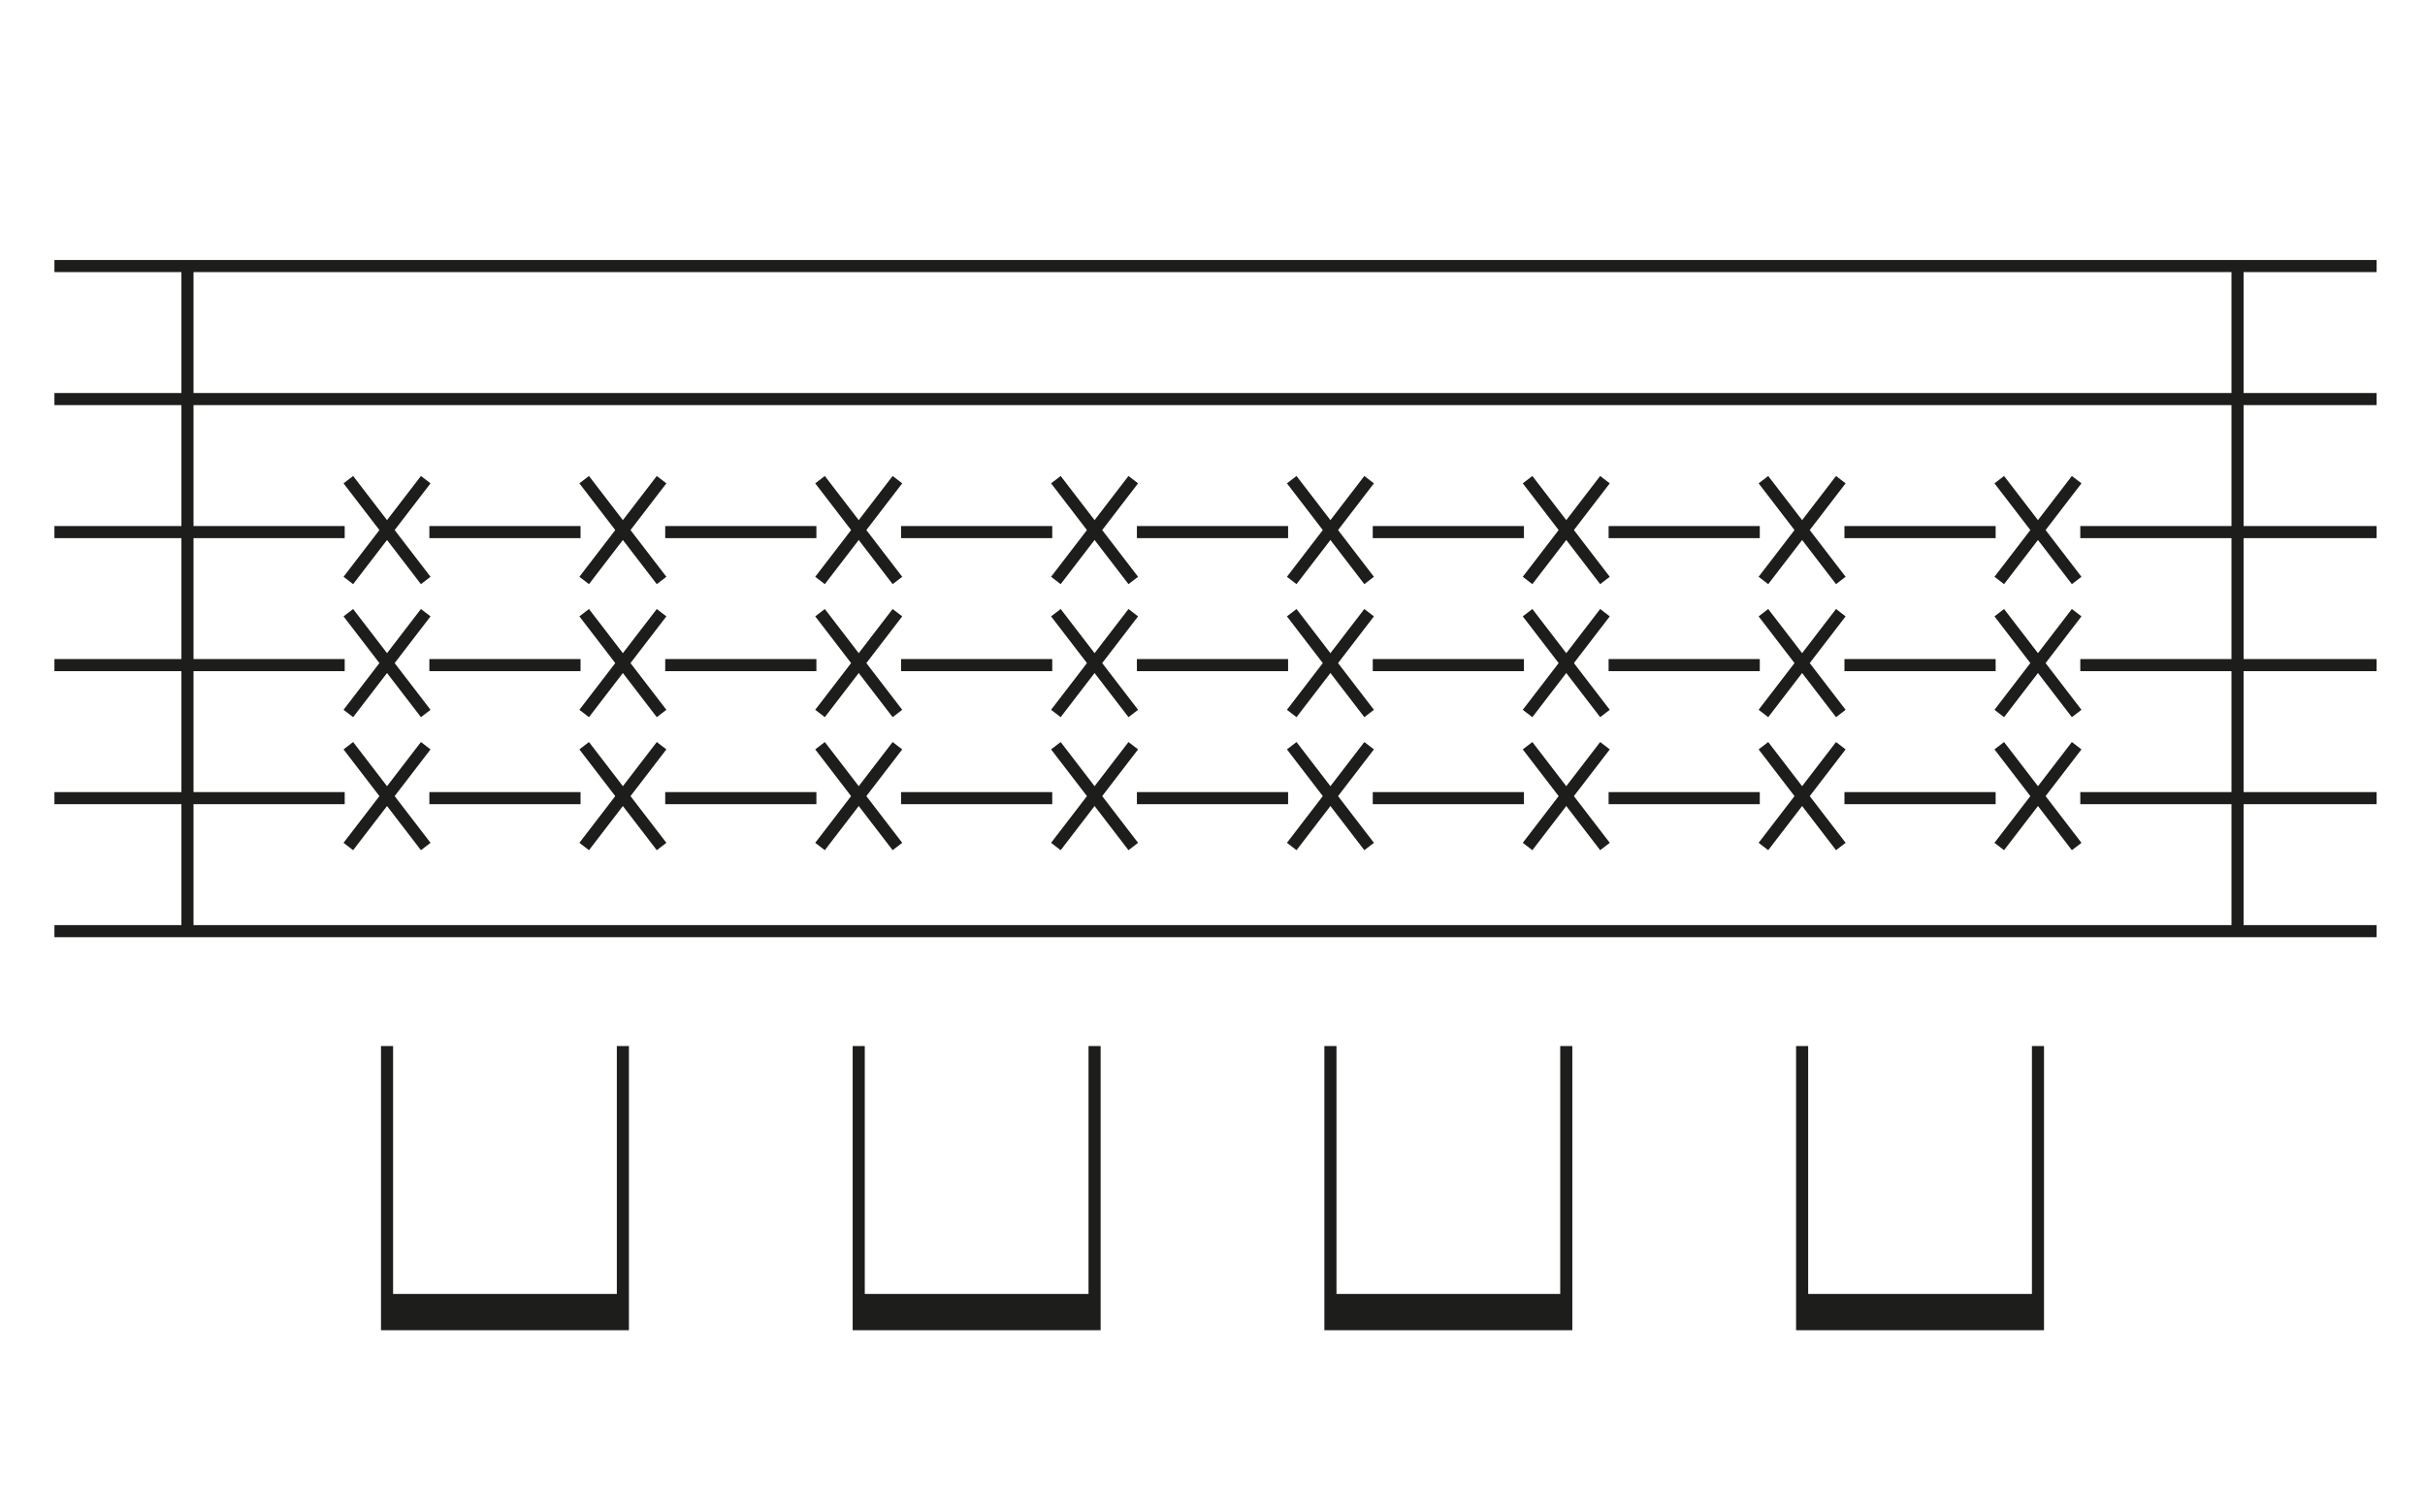
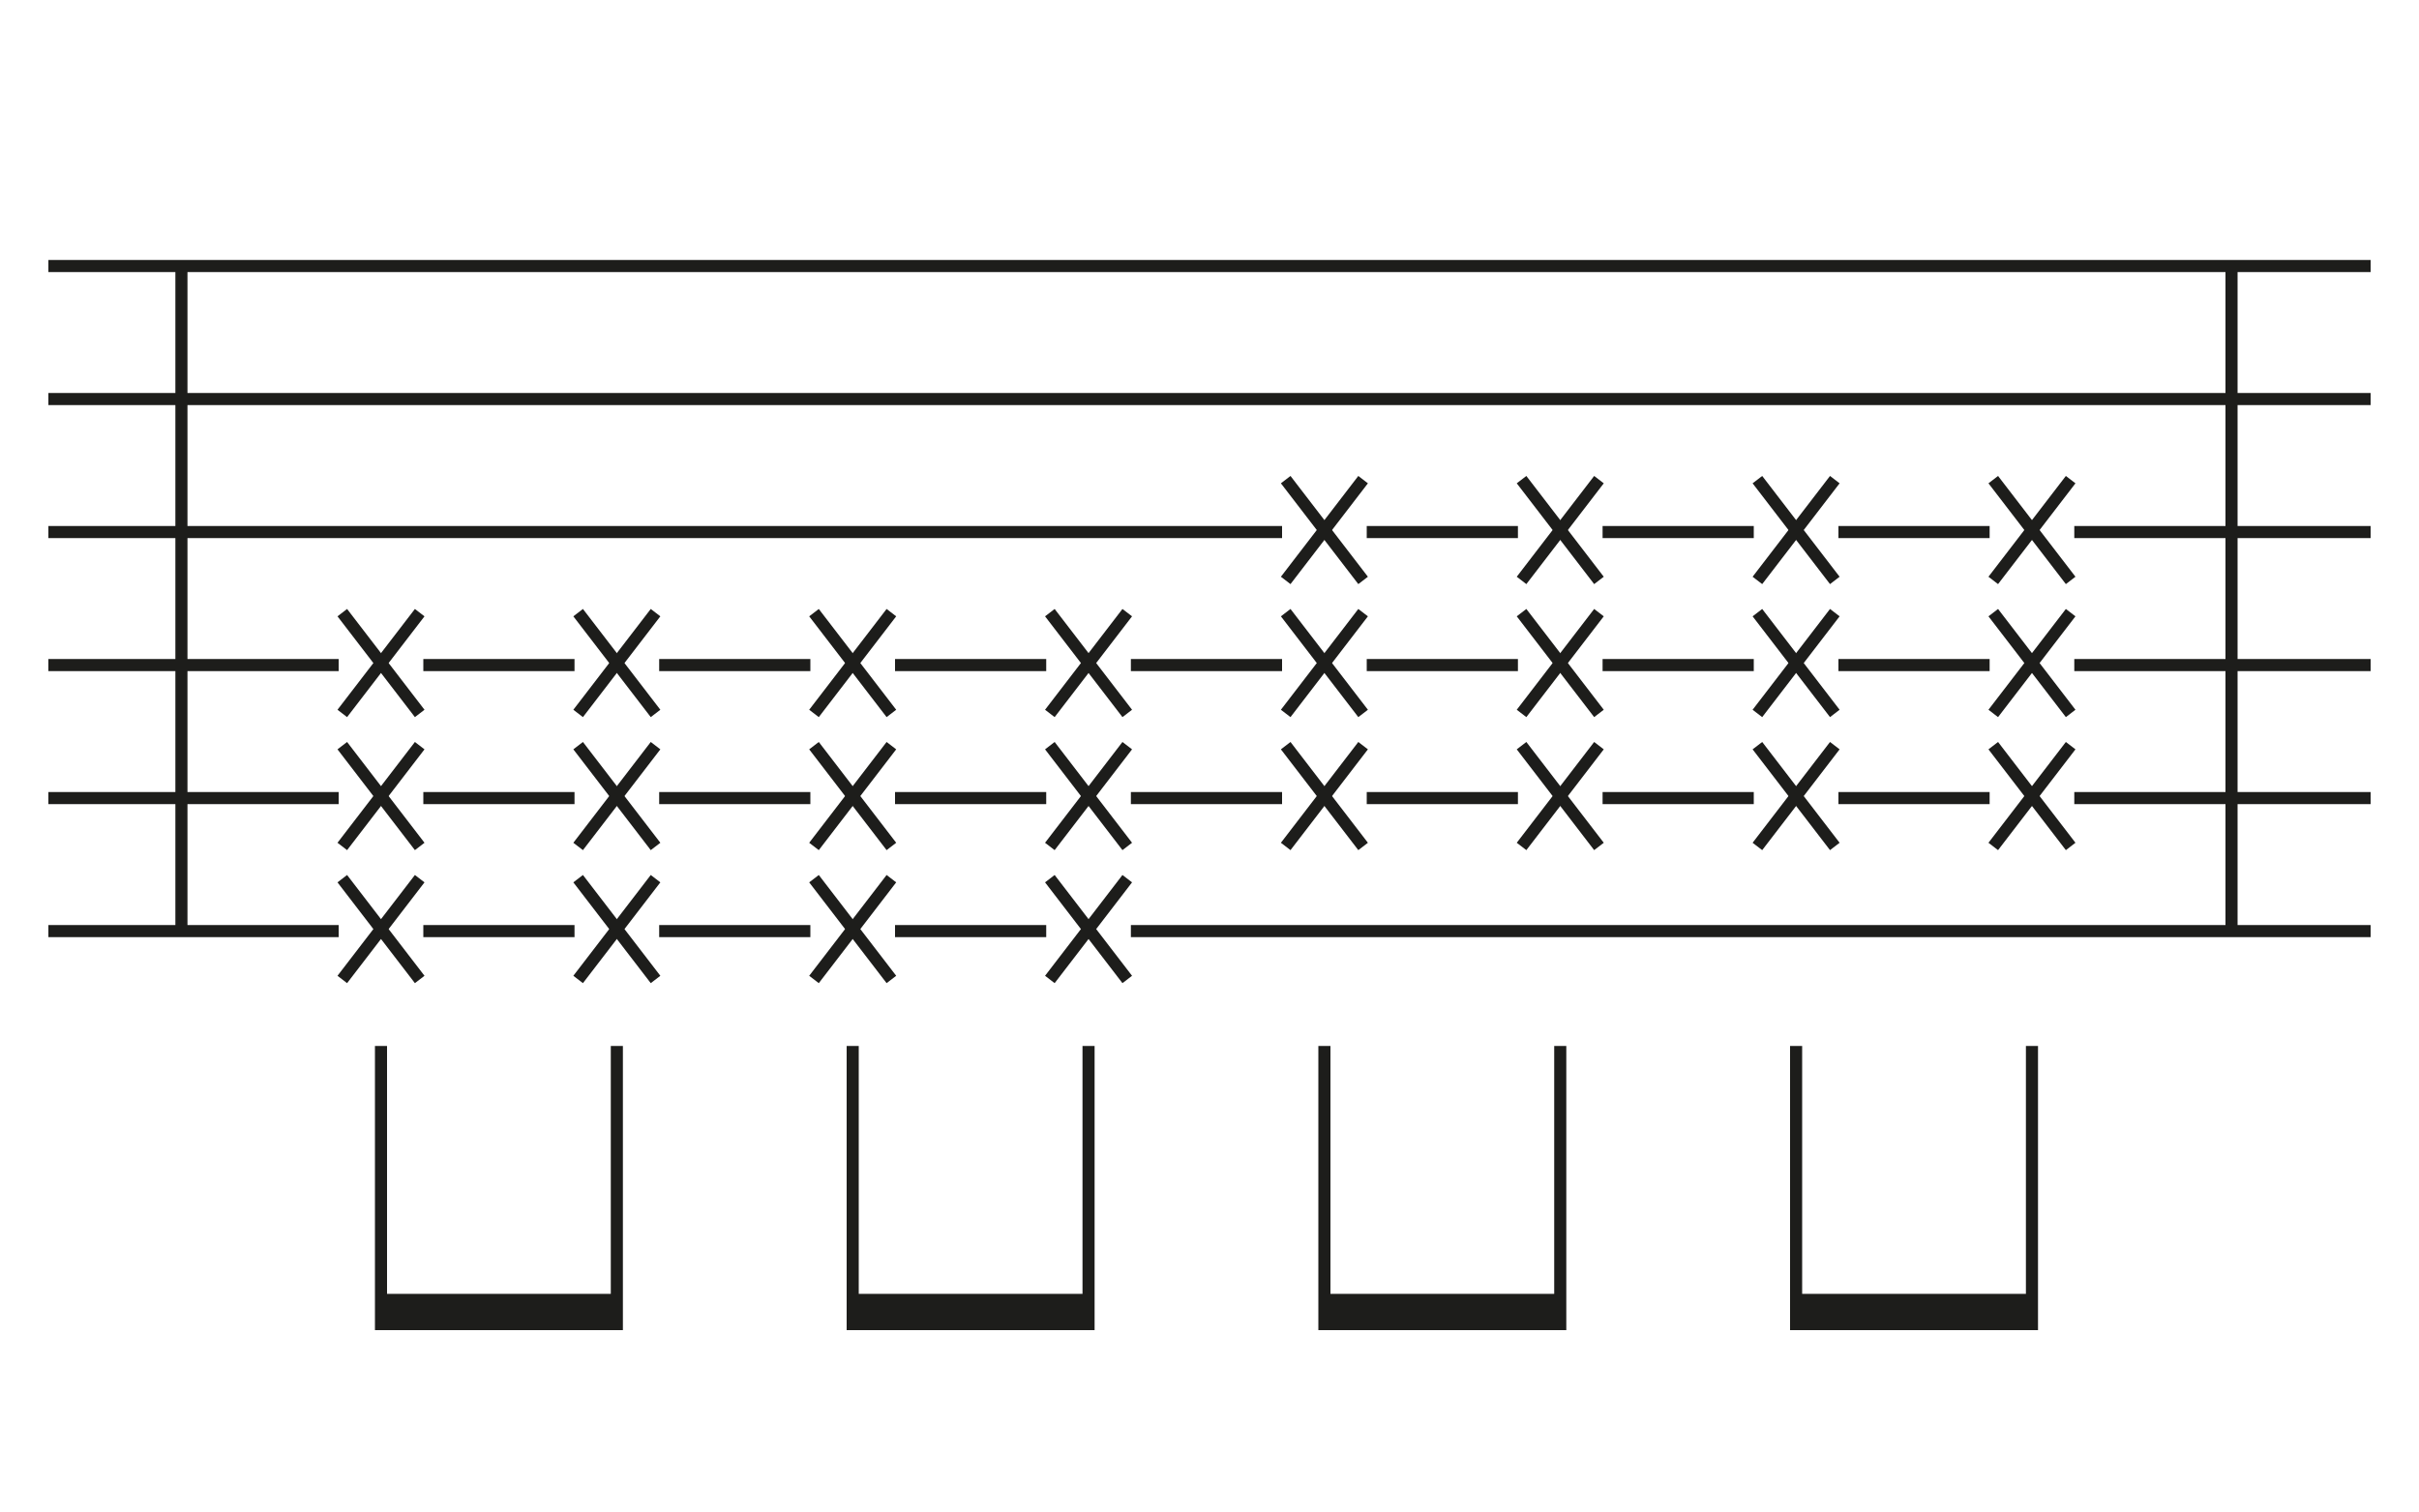
- <svg xmlns="http://www.w3.org/2000/svg" id="Layer_1" data-name="Layer 1" width="401" height="250" viewBox="0 0 401 250">
+ <svg xmlns="http://www.w3.org/2000/svg" id="Layer_1" data-name="Layer 1" viewBox="0 0 400 250">
  <defs>
    <style>.cls-1{fill:none;stroke:#1d1d1b;stroke-width:2px;}.cls-2{fill:#1d1d1b;}</style>
  </defs>
-   <line class="cls-1" x1="9" y1="44" x2="393" y2="44" />
-   <line class="cls-1" x1="9" y1="66" x2="393" y2="66" />
-   <line class="cls-1" x1="96" y1="88" x2="71" y2="88" />
-   <line class="cls-1" x1="174" y1="88" x2="149" y2="88" />
-   <line class="cls-1" x1="252" y1="88" x2="227" y2="88" />
-   <line class="cls-1" x1="330" y1="88" x2="305" y2="88" />
-   <line class="cls-1" x1="393" y1="88" x2="344" y2="88" />
-   <line class="cls-1" x1="291" y1="88" x2="266" y2="88" />
-   <line class="cls-1" x1="213" y1="88" x2="188" y2="88" />
-   <line class="cls-1" x1="135" y1="88" x2="110" y2="88" />
-   <line class="cls-1" x1="57" y1="88" x2="9" y2="88" />
-   <line class="cls-1" x1="96" y1="110" x2="71" y2="110" />
-   <line class="cls-1" x1="174" y1="110" x2="149" y2="110" />
-   <line class="cls-1" x1="252" y1="110" x2="227" y2="110" />
-   <line class="cls-1" x1="330" y1="110" x2="305" y2="110" />
-   <line class="cls-1" x1="393" y1="110" x2="344" y2="110" />
-   <line class="cls-1" x1="291" y1="110" x2="266" y2="110" />
-   <line class="cls-1" x1="213" y1="110" x2="188" y2="110" />
-   <line class="cls-1" x1="135" y1="110" x2="110" y2="110" />
-   <line class="cls-1" x1="57" y1="110" x2="9" y2="110" />
-   <line class="cls-1" x1="96" y1="132" x2="71" y2="132" />
-   <line class="cls-1" x1="174" y1="132" x2="149" y2="132" />
-   <line class="cls-1" x1="252" y1="132" x2="227" y2="132" />
-   <line class="cls-1" x1="330" y1="132" x2="305" y2="132" />
-   <line class="cls-1" x1="393" y1="132" x2="344" y2="132" />
-   <line class="cls-1" x1="291" y1="132" x2="266" y2="132" />
-   <line class="cls-1" x1="213" y1="132" x2="188" y2="132" />
-   <line class="cls-1" x1="135" y1="132" x2="110" y2="132" />
-   <line class="cls-1" x1="57" y1="132" x2="9" y2="132" />
-   <line class="cls-1" x1="9" y1="154" x2="393" y2="154" />
-   <line class="cls-1" x1="57.6" y1="79.33" x2="70.4" y2="96" />
-   <line class="cls-1" x1="70.4" y1="79.33" x2="57.6" y2="96" />
-   <line class="cls-1" x1="57.6" y1="101.33" x2="70.4" y2="118" />
-   <line class="cls-1" x1="70.4" y1="101.33" x2="57.6" y2="118" />
-   <line class="cls-1" x1="57.6" y1="123.33" x2="70.4" y2="140" />
-   <line class="cls-1" x1="70.4" y1="123.33" x2="57.6" y2="140" />
-   <line class="cls-1" x1="96.6" y1="79.33" x2="109.4" y2="96" />
-   <line class="cls-1" x1="109.4" y1="79.33" x2="96.6" y2="96" />
-   <line class="cls-1" x1="96.6" y1="101.33" x2="109.4" y2="118" />
-   <line class="cls-1" x1="109.4" y1="101.33" x2="96.6" y2="118" />
-   <line class="cls-1" x1="96.6" y1="123.33" x2="109.4" y2="140" />
-   <line class="cls-1" x1="109.4" y1="123.33" x2="96.6" y2="140" />
-   <line class="cls-1" x1="135.6" y1="79.33" x2="148.4" y2="96" />
-   <line class="cls-1" x1="148.4" y1="79.33" x2="135.6" y2="96" />
-   <line class="cls-1" x1="135.6" y1="101.33" x2="148.4" y2="118" />
-   <line class="cls-1" x1="148.4" y1="101.33" x2="135.6" y2="118" />
-   <line class="cls-1" x1="135.6" y1="123.33" x2="148.4" y2="140" />
-   <line class="cls-1" x1="148.4" y1="123.33" x2="135.6" y2="140" />
-   <line class="cls-1" x1="174.6" y1="79.33" x2="187.4" y2="96" />
-   <line class="cls-1" x1="187.4" y1="79.33" x2="174.6" y2="96" />
-   <line class="cls-1" x1="174.6" y1="101.33" x2="187.4" y2="118" />
-   <line class="cls-1" x1="187.4" y1="101.33" x2="174.6" y2="118" />
-   <line class="cls-1" x1="174.6" y1="123.33" x2="187.4" y2="140" />
-   <line class="cls-1" x1="187.4" y1="123.33" x2="174.6" y2="140" />
-   <line class="cls-1" x1="213.6" y1="79.33" x2="226.4" y2="96" />
-   <line class="cls-1" x1="226.4" y1="79.33" x2="213.6" y2="96" />
-   <line class="cls-1" x1="213.6" y1="101.33" x2="226.4" y2="118" />
-   <line class="cls-1" x1="226.4" y1="101.33" x2="213.6" y2="118" />
-   <line class="cls-1" x1="213.6" y1="123.33" x2="226.4" y2="140" />
-   <line class="cls-1" x1="226.4" y1="123.33" x2="213.6" y2="140" />
-   <line class="cls-1" x1="252.6" y1="79.33" x2="265.4" y2="96" />
-   <line class="cls-1" x1="265.4" y1="79.33" x2="252.6" y2="96" />
-   <line class="cls-1" x1="252.6" y1="101.33" x2="265.4" y2="118" />
-   <line class="cls-1" x1="265.4" y1="101.33" x2="252.6" y2="118" />
-   <line class="cls-1" x1="252.6" y1="123.33" x2="265.4" y2="140" />
-   <line class="cls-1" x1="265.4" y1="123.33" x2="252.6" y2="140" />
-   <line class="cls-1" x1="291.6" y1="79.33" x2="304.4" y2="96" />
-   <line class="cls-1" x1="304.4" y1="79.33" x2="291.6" y2="96" />
-   <line class="cls-1" x1="291.6" y1="101.33" x2="304.4" y2="118" />
-   <line class="cls-1" x1="304.4" y1="101.33" x2="291.6" y2="118" />
-   <line class="cls-1" x1="291.6" y1="123.33" x2="304.4" y2="140" />
-   <line class="cls-1" x1="304.4" y1="123.33" x2="291.6" y2="140" />
-   <line class="cls-1" x1="330.6" y1="79.33" x2="343.4" y2="96" />
-   <line class="cls-1" x1="343.4" y1="79.33" x2="330.6" y2="96" />
-   <line class="cls-1" x1="330.6" y1="101.33" x2="343.4" y2="118" />
-   <line class="cls-1" x1="343.4" y1="101.33" x2="330.6" y2="118" />
-   <line class="cls-1" x1="330.6" y1="123.33" x2="343.4" y2="140" />
-   <line class="cls-1" x1="343.4" y1="123.33" x2="330.6" y2="140" />
-   <polyline class="cls-1" points="64 173 64 219 103 219 103 173" />
-   <polyline class="cls-1" points="142 173 142 219 181 219 181 173" />
-   <polyline class="cls-1" points="220 173 220 219 259 219 259 173" />
-   <polyline class="cls-1" points="298 173 298 219 337 219 337 173" />
-   <rect class="cls-2" x="64" y="214" width="39" height="5" />
-   <rect class="cls-2" x="142" y="214" width="39" height="5" />
-   <rect class="cls-2" x="220" y="214" width="39" height="5" />
-   <rect class="cls-2" x="298" y="214" width="39" height="5" />
-   <line class="cls-1" x1="31" y1="44" x2="31" y2="154" />
-   <line class="cls-1" x1="370" y1="44" x2="370" y2="154" />
+   <line class="cls-1" x1="8" y1="44" x2="392" y2="44" />
+   <line class="cls-1" x1="8" y1="66" x2="392" y2="66" />
+   <line class="cls-1" x1="251" y1="88" x2="226" y2="88" />
+   <line class="cls-1" x1="329" y1="88" x2="304" y2="88" />
+   <line class="cls-1" x1="392" y1="88" x2="343" y2="88" />
+   <line class="cls-1" x1="290" y1="88" x2="265" y2="88" />
+   <line class="cls-1" x1="212" y1="88" x2="8" y2="88" />
+   <line class="cls-1" x1="56" y1="110" x2="8" y2="110" />
+   <line class="cls-1" x1="134" y1="110" x2="109" y2="110" />
+   <line class="cls-1" x1="251" y1="110" x2="226" y2="110" />
+   <line class="cls-1" x1="212" y1="110" x2="187" y2="110" />
+   <line class="cls-1" x1="329" y1="110" x2="304" y2="110" />
+   <line class="cls-1" x1="392" y1="110" x2="343" y2="110" />
+   <line class="cls-1" x1="290" y1="110" x2="265" y2="110" />
+   <line class="cls-1" x1="173" y1="110" x2="148" y2="110" />
+   <line class="cls-1" x1="95" y1="110" x2="70" y2="110" />
+   <line class="cls-1" x1="56" y1="132" x2="8" y2="132" />
+   <line class="cls-1" x1="134" y1="132" x2="109" y2="132" />
+   <line class="cls-1" x1="212" y1="132" x2="187" y2="132" />
+   <line class="cls-1" x1="290" y1="132" x2="265" y2="132" />
+   <line class="cls-1" x1="392" y1="132" x2="343" y2="132" />
+   <line class="cls-1" x1="329" y1="132" x2="304" y2="132" />
+   <line class="cls-1" x1="251" y1="132" x2="226" y2="132" />
+   <line class="cls-1" x1="173" y1="132" x2="148" y2="132" />
+   <line class="cls-1" x1="95" y1="132" x2="70" y2="132" />
+   <line class="cls-1" x1="56" y1="154" x2="8" y2="154" />
+   <line class="cls-1" x1="134" y1="154" x2="109" y2="154" />
+   <line class="cls-1" x1="392" y1="154" x2="187" y2="154" />
+   <line class="cls-1" x1="173" y1="154" x2="148" y2="154" />
+   <line class="cls-1" x1="95" y1="154" x2="70" y2="154" />
+   <line class="cls-1" x1="56.6" y1="101.33" x2="69.4" y2="118" />
+   <line class="cls-1" x1="69.4" y1="101.33" x2="56.6" y2="118" />
+   <line class="cls-1" x1="56.6" y1="123.33" x2="69.4" y2="140" />
+   <line class="cls-1" x1="69.4" y1="123.33" x2="56.6" y2="140" />
+   <line class="cls-1" x1="56.6" y1="145.33" x2="69.4" y2="162" />
+   <line class="cls-1" x1="69.4" y1="145.33" x2="56.6" y2="162" />
+   <line class="cls-1" x1="95.6" y1="101.33" x2="108.4" y2="118" />
+   <line class="cls-1" x1="108.4" y1="101.33" x2="95.6" y2="118" />
+   <line class="cls-1" x1="95.6" y1="123.33" x2="108.4" y2="140" />
+   <line class="cls-1" x1="108.4" y1="123.33" x2="95.6" y2="140" />
+   <line class="cls-1" x1="95.6" y1="145.33" x2="108.4" y2="162" />
+   <line class="cls-1" x1="108.4" y1="145.33" x2="95.6" y2="162" />
+   <line class="cls-1" x1="134.6" y1="101.33" x2="147.4" y2="118" />
+   <line class="cls-1" x1="147.4" y1="101.33" x2="134.6" y2="118" />
+   <line class="cls-1" x1="134.6" y1="123.33" x2="147.4" y2="140" />
+   <line class="cls-1" x1="147.4" y1="123.33" x2="134.6" y2="140" />
+   <line class="cls-1" x1="134.6" y1="145.33" x2="147.4" y2="162" />
+   <line class="cls-1" x1="147.4" y1="145.33" x2="134.6" y2="162" />
+   <line class="cls-1" x1="173.6" y1="101.33" x2="186.4" y2="118" />
+   <line class="cls-1" x1="186.4" y1="101.33" x2="173.6" y2="118" />
+   <line class="cls-1" x1="173.6" y1="123.33" x2="186.4" y2="140" />
+   <line class="cls-1" x1="186.4" y1="123.33" x2="173.6" y2="140" />
+   <line class="cls-1" x1="173.6" y1="145.33" x2="186.4" y2="162" />
+   <line class="cls-1" x1="186.4" y1="145.33" x2="173.6" y2="162" />
+   <line class="cls-1" x1="212.6" y1="79.33" x2="225.4" y2="96" />
+   <line class="cls-1" x1="225.4" y1="79.33" x2="212.6" y2="96" />
+   <line class="cls-1" x1="212.6" y1="101.33" x2="225.4" y2="118" />
+   <line class="cls-1" x1="225.4" y1="101.33" x2="212.6" y2="118" />
+   <line class="cls-1" x1="212.6" y1="123.33" x2="225.4" y2="140" />
+   <line class="cls-1" x1="225.4" y1="123.33" x2="212.6" y2="140" />
+   <line class="cls-1" x1="251.6" y1="79.33" x2="264.4" y2="96" />
+   <line class="cls-1" x1="264.4" y1="79.33" x2="251.6" y2="96" />
+   <line class="cls-1" x1="251.6" y1="101.33" x2="264.4" y2="118" />
+   <line class="cls-1" x1="264.4" y1="101.33" x2="251.6" y2="118" />
+   <line class="cls-1" x1="251.6" y1="123.33" x2="264.4" y2="140" />
+   <line class="cls-1" x1="264.4" y1="123.33" x2="251.6" y2="140" />
+   <line class="cls-1" x1="290.6" y1="79.33" x2="303.4" y2="96" />
+   <line class="cls-1" x1="303.4" y1="79.33" x2="290.6" y2="96" />
+   <line class="cls-1" x1="290.6" y1="101.33" x2="303.4" y2="118" />
+   <line class="cls-1" x1="303.4" y1="101.33" x2="290.6" y2="118" />
+   <line class="cls-1" x1="290.6" y1="123.33" x2="303.4" y2="140" />
+   <line class="cls-1" x1="303.4" y1="123.33" x2="290.6" y2="140" />
+   <line class="cls-1" x1="329.6" y1="79.33" x2="342.4" y2="96" />
+   <line class="cls-1" x1="342.4" y1="79.33" x2="329.6" y2="96" />
+   <line class="cls-1" x1="329.6" y1="101.33" x2="342.4" y2="118" />
+   <line class="cls-1" x1="342.4" y1="101.33" x2="329.6" y2="118" />
+   <line class="cls-1" x1="329.6" y1="123.33" x2="342.4" y2="140" />
+   <line class="cls-1" x1="342.4" y1="123.33" x2="329.6" y2="140" />
+   <polyline class="cls-1" points="63 173 63 219 102 219 102 173" />
+   <polyline class="cls-1" points="141 173 141 219 180 219 180 173" />
+   <polyline class="cls-1" points="219 173 219 219 258 219 258 173" />
+   <polyline class="cls-1" points="297 173 297 219 336 219 336 173" />
+   <rect class="cls-2" x="63" y="214" width="39" height="5" />
+   <rect class="cls-2" x="141" y="214" width="39" height="5" />
+   <rect class="cls-2" x="219" y="214" width="39" height="5" />
+   <rect class="cls-2" x="297" y="214" width="39" height="5" />
+   <line class="cls-1" x1="30" y1="44" x2="30" y2="154" />
+   <line class="cls-1" x1="369" y1="44" x2="369" y2="154" />
</svg>
